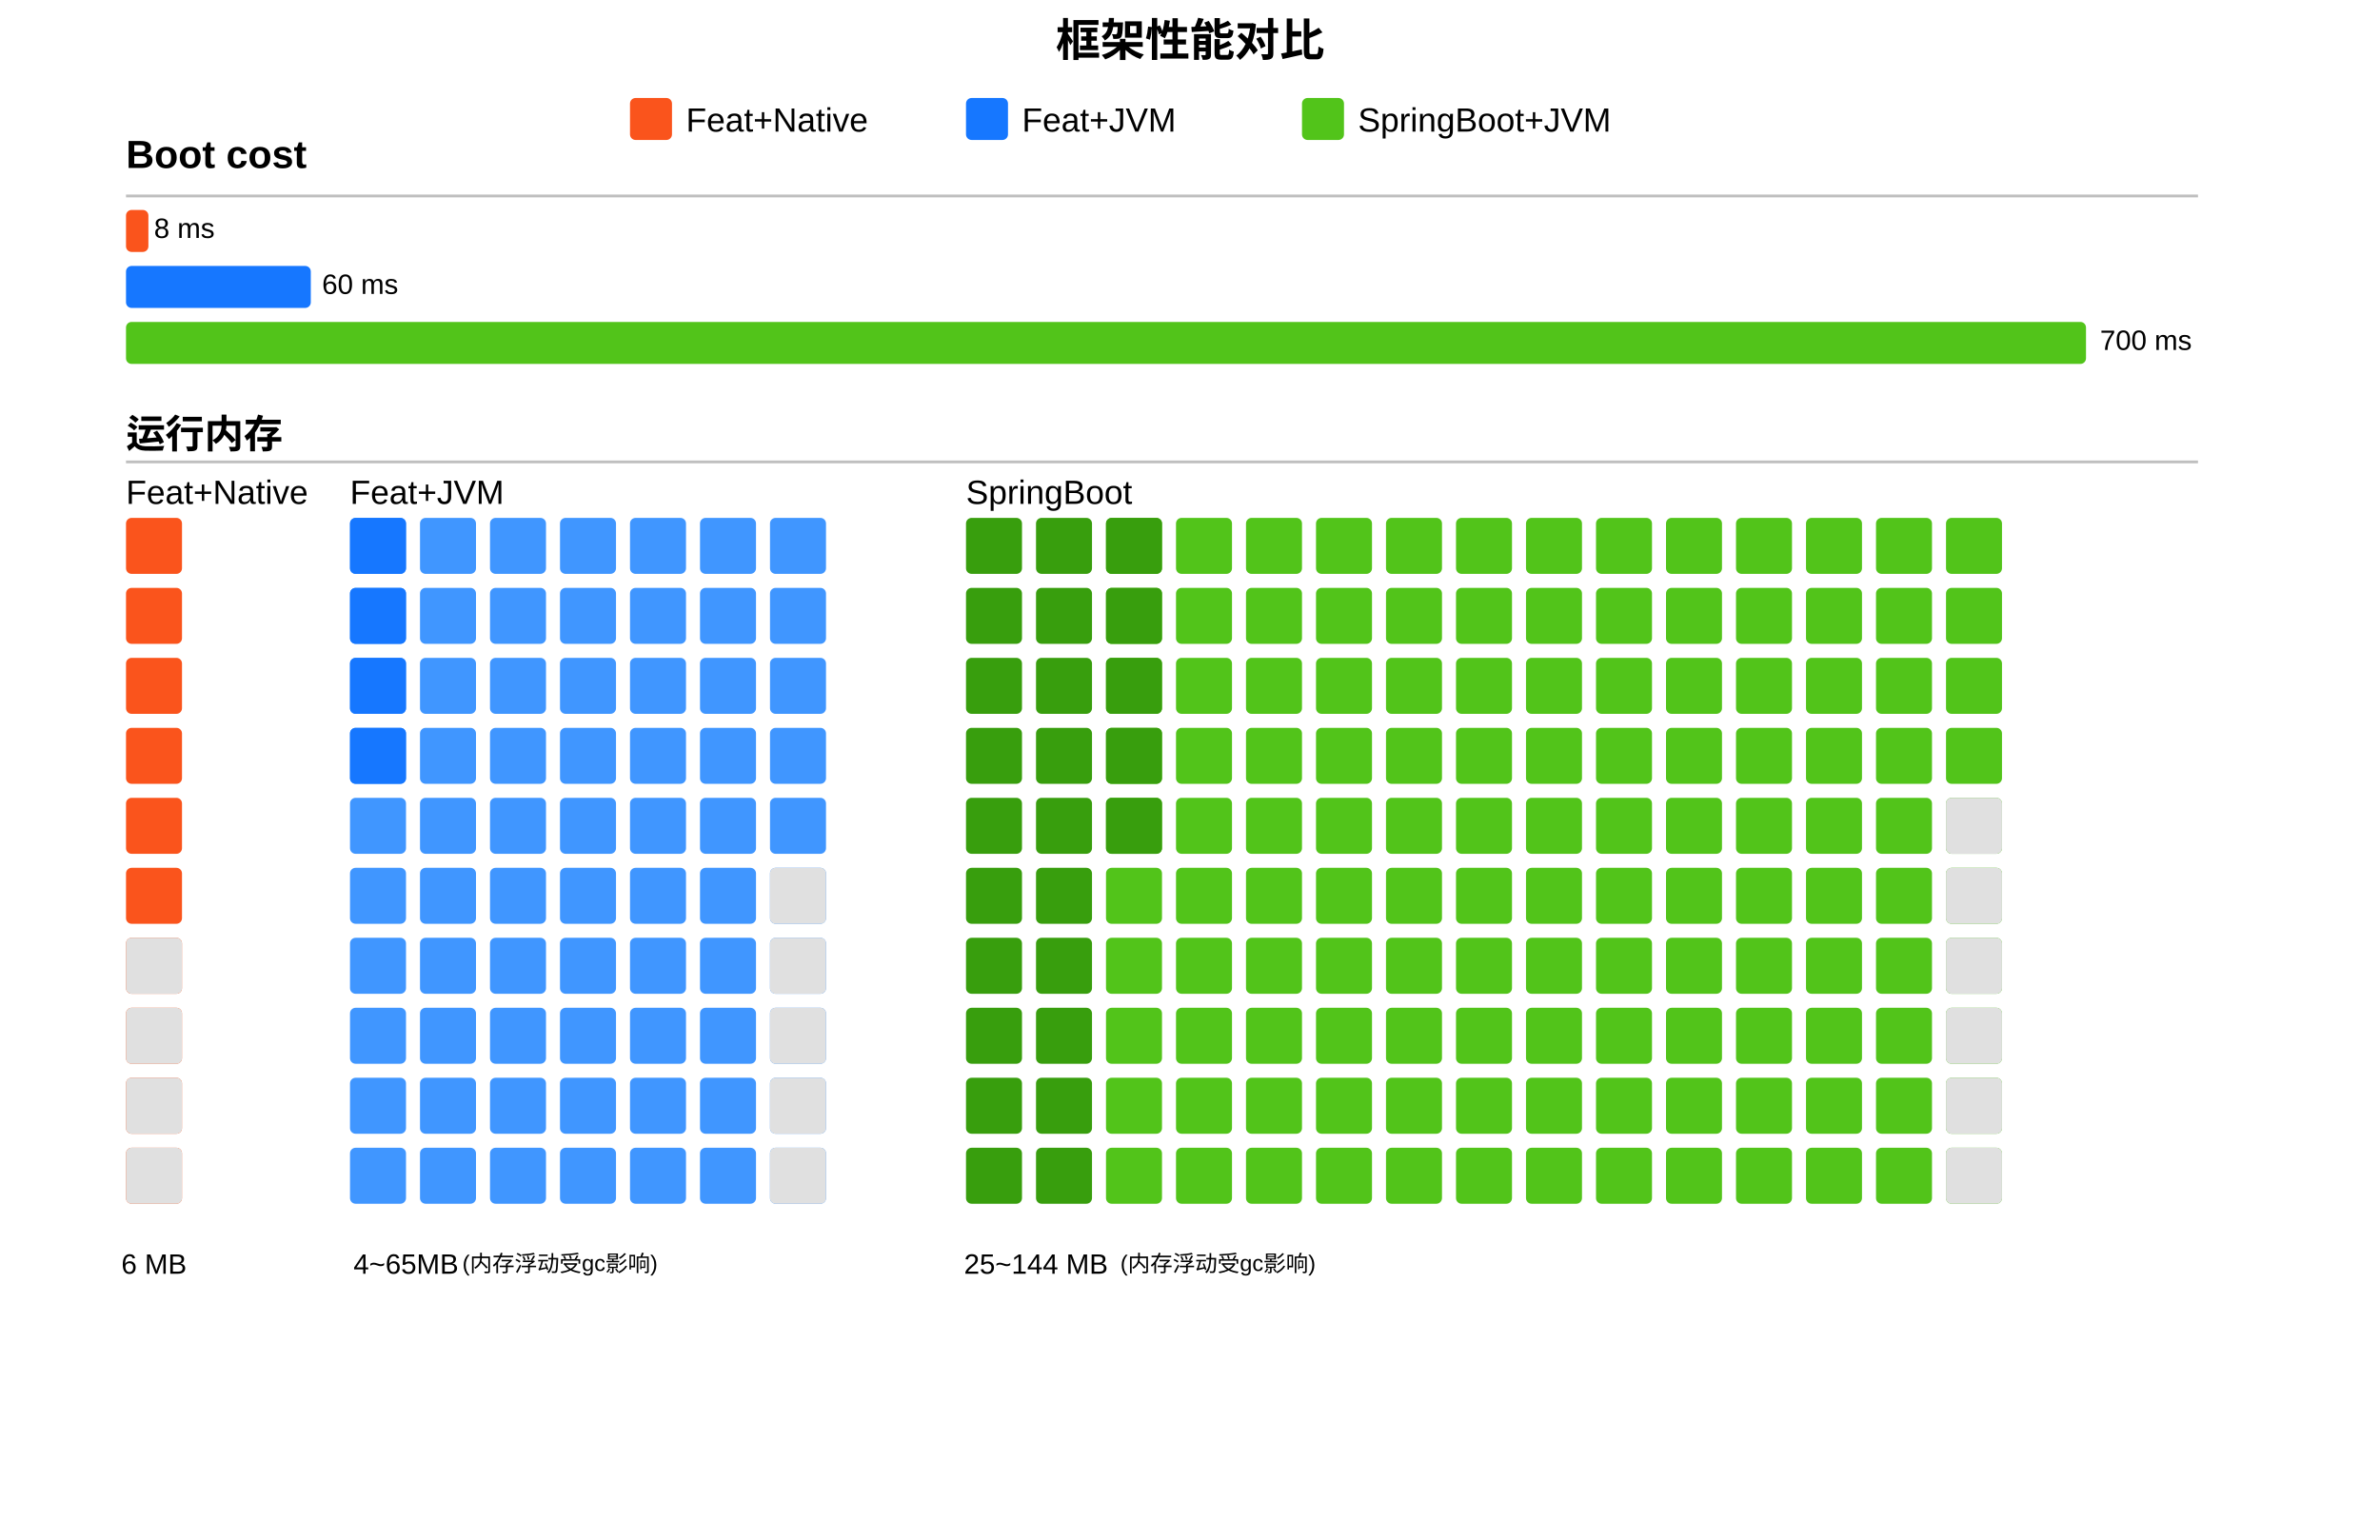
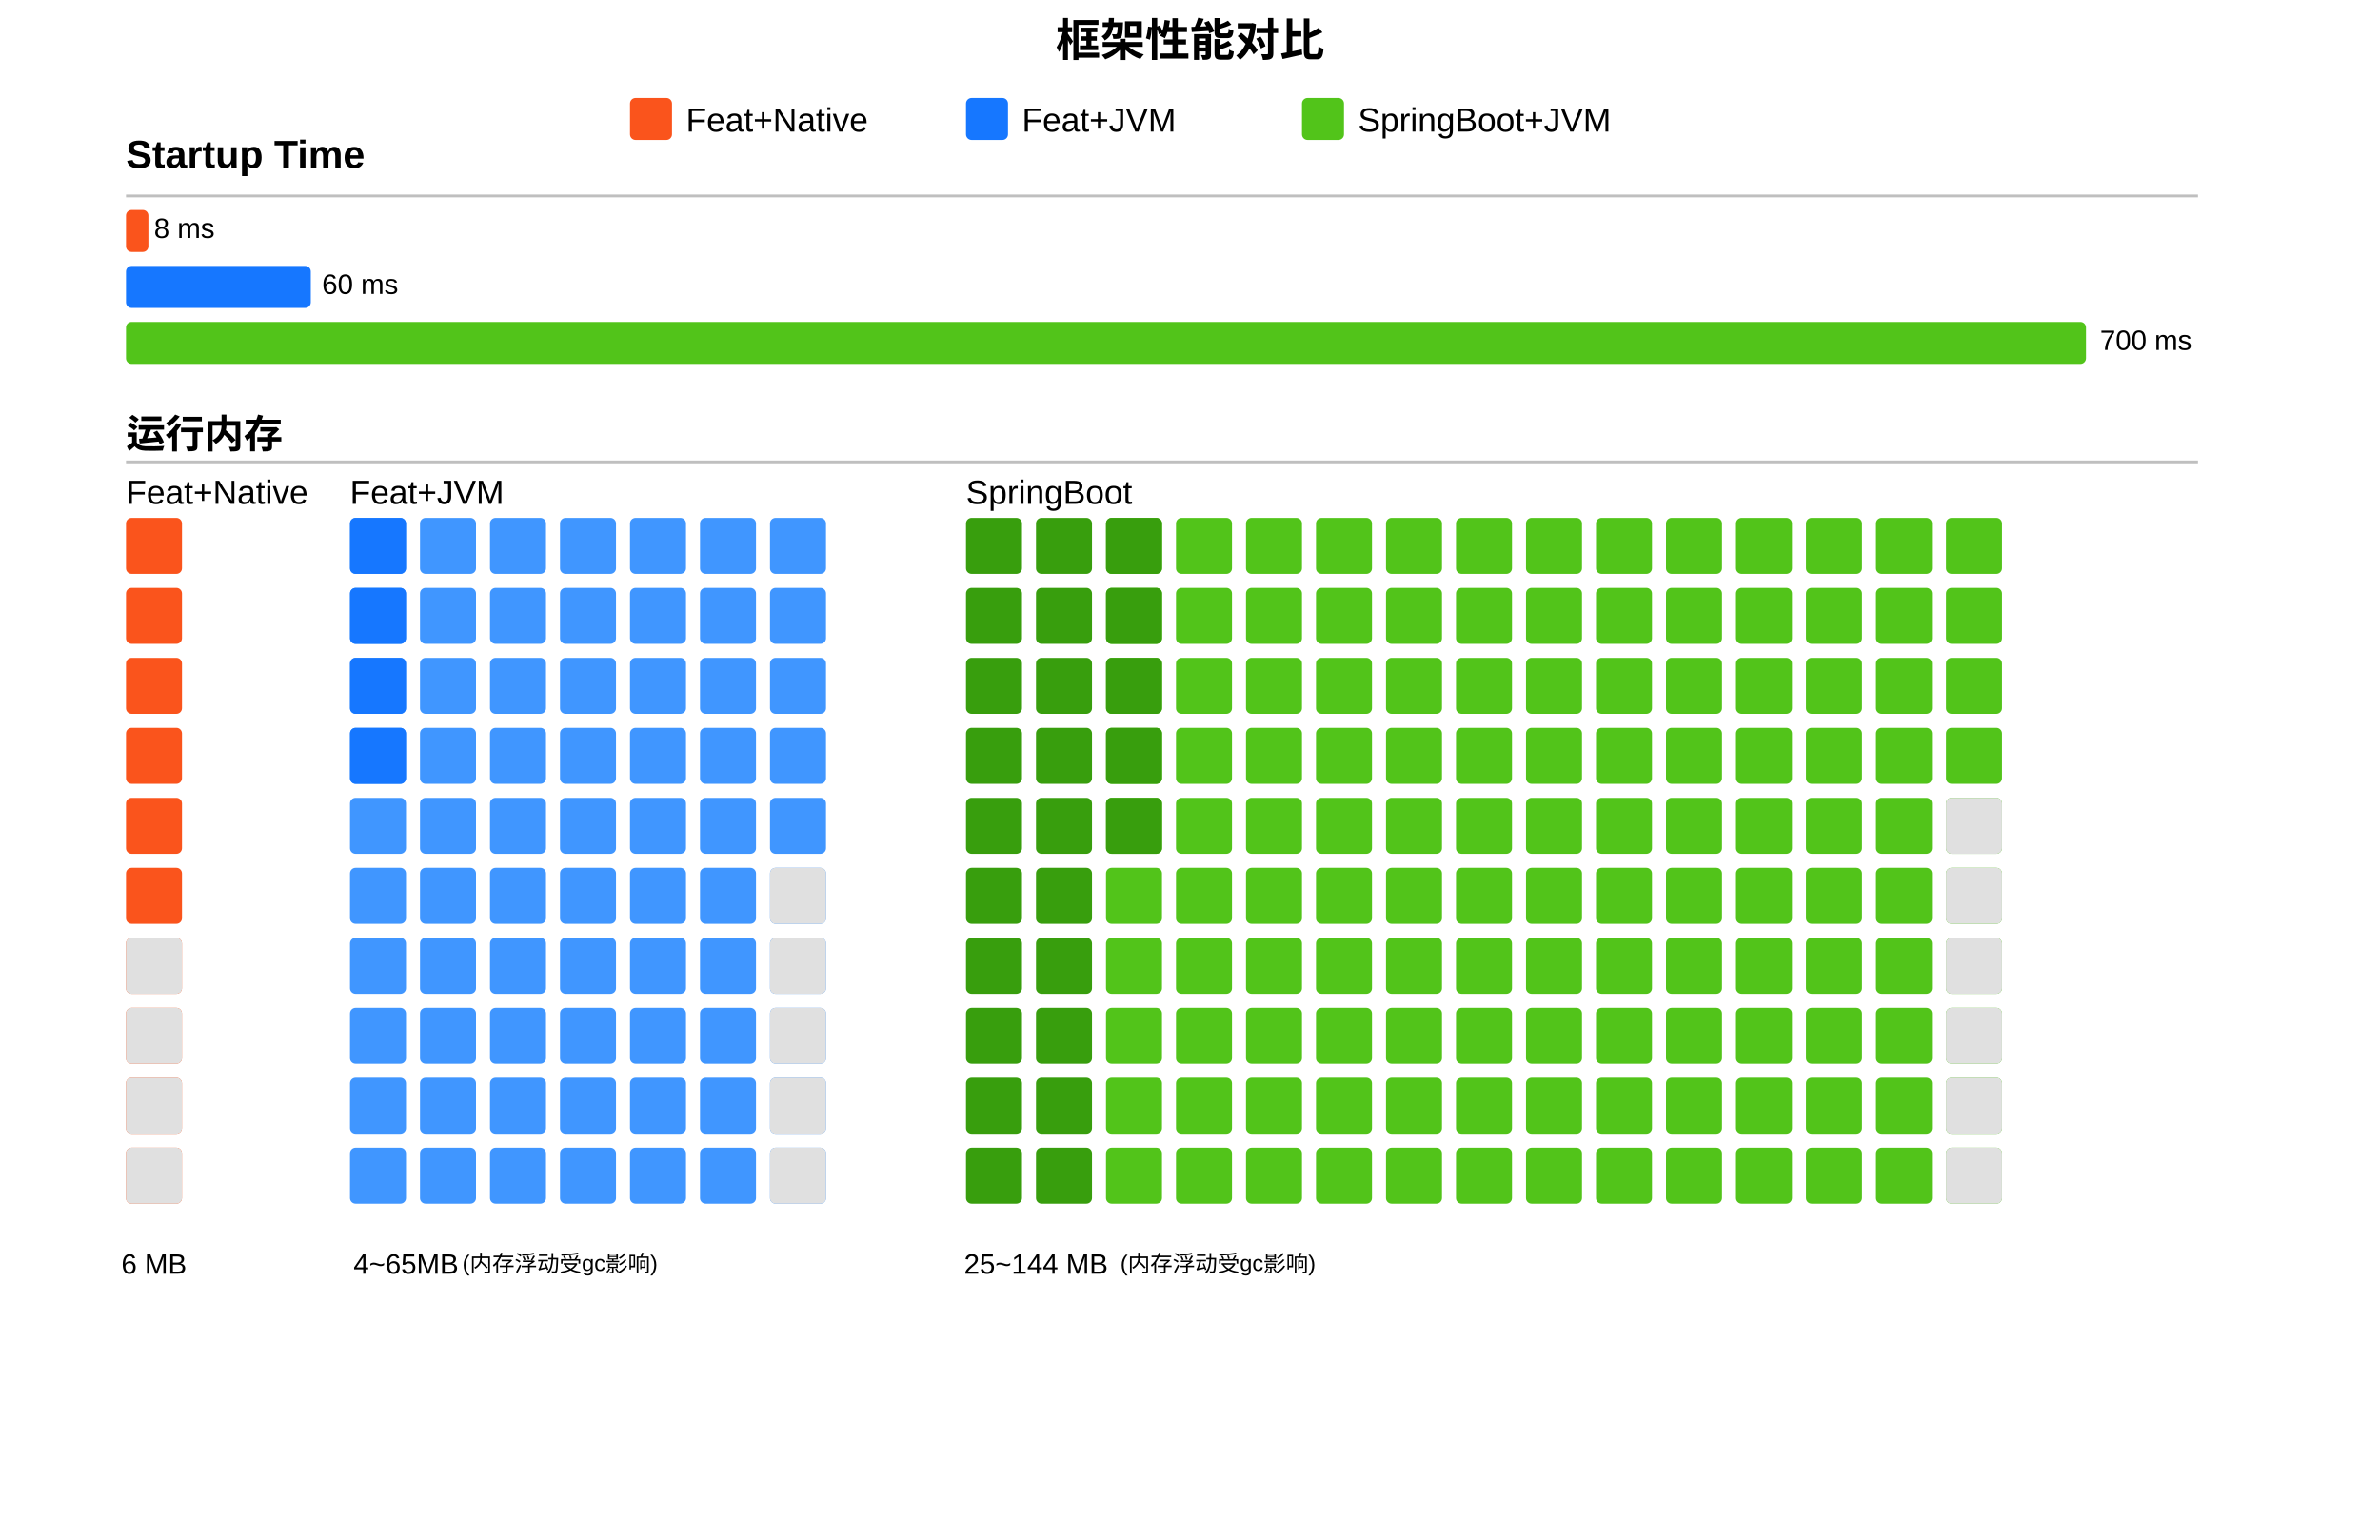
<svg xmlns="http://www.w3.org/2000/svg" width="850" height="550" viewBox="0 0 800 550" style="font-family:Arial">
  <text x="400" y="20" font-size="16" font-weight="bold" text-anchor="middle">框架性能对比</text>
  <g transform="translate(200 35)">
    <rect x="0" y="0" width="15" height="15" fill="#fa541c" rx="2" />
    <text x="20" y="12" font-size="12">Feat+Native</text>
    <rect x="120" y="0" width="15" height="15" fill="#1677ff" rx="2" />
    <text x="140" y="12" font-size="12">Feat+JVM</text>
    <rect x="240" y="0" width="15" height="15" fill="#52c41a" rx="2" />
    <text x="260" y="12" font-size="12">SpringBoot+JVM</text>
  </g>
  <g transform="translate(10 60)">
-     <text x="10" y="0" font-size="14" font-weight="bold">Boot cost</text>
+     <text x="10" y="0" font-size="14" font-weight="bold">Startup Time</text>
    <line x1="10" y1="10" x2="750" y2="10" stroke="#bfbfbf" stroke-width="1" />
    <rect x="10" y="15" width="8" height="15" fill="#fa541c" rx="2">
      <animate attributeName="width" from="0" to="8" dur="0.8s" fill="freeze" />
    </rect>
    <text x="20" y="25" font-size="10" fill="#000">8 ms</text>
    <rect x="10" y="35" width="66" height="15" fill="#1677ff" rx="2">
      <animate attributeName="width" from="0" to="66" dur="0.8s" begin="0.2s" fill="freeze" />
    </rect>
    <text x="80" y="45" font-size="10" fill="#000">60 ms</text>
    <rect x="10" y="55" width="700" height="15" fill="#52c41a" rx="2">
      <animate attributeName="width" from="0" to="700" dur="0.8s" begin="0.4s" fill="freeze" />
    </rect>
    <text x="715" y="65" font-size="10" fill="#000">700 ms</text>
  </g>
  <text x="20" y="160" font-size="14" font-weight="bold">运行内存</text>
  <line x1="20" y1="165" x2="760" y2="165" stroke="#bfbfbf" stroke-width="1" />
  <symbol id="column-template">
    <rect x="0" y="0" width="20" height="20" fill="currentColor" rx="2">
        </rect>
    <rect x="0" y="25" width="20" height="20" fill="currentColor" rx="2">
        </rect>
    <rect x="0" y="50" width="20" height="20" fill="currentColor" rx="2">
        </rect>
    <rect x="0" y="75" width="20" height="20" fill="currentColor" rx="2">
        </rect>
    <rect x="0" y="100" width="20" height="20" fill="currentColor" rx="2">
        </rect>
    <rect x="0" y="125" width="20" height="20" fill="currentColor" rx="2">
        </rect>
    <rect x="0" y="150" width="20" height="20" fill="currentColor" rx="2">
        </rect>
    <rect x="0" y="175" width="20" height="20" fill="currentColor" rx="2">
        </rect>
    <rect x="0" y="200" width="20" height="20" fill="currentColor" rx="2">
        </rect>
    <rect x="0" y="225" width="20" height="20" fill="currentColor" rx="2">
        </rect>
  </symbol>
  <g transform="translate(20 185)">
    <text x="0" y="-5" font-size="12">Feat+Native</text>
    <use href="#column-template" x="0" y="0" style="color: #fa541c;" />
    <rect x="0" y="150" width="20" height="20" fill="#e0e0e0" rx="2">
        </rect>
    <rect x="0" y="175" width="20" height="20" fill="#e0e0e0" rx="2">
        </rect>
    <rect x="0" y="200" width="20" height="20" fill="#e0e0e0" rx="2">
        </rect>
    <rect x="0" y="225" width="20" height="20" fill="#e0e0e0" rx="2">
        </rect>
    <text x="10" y="270" font-size="10" text-anchor="middle">6 MB</text>
  </g>
  <g transform="translate(100 185)">
    <text x="0" y="-5" font-size="12">Feat+JVM</text>
    <use href="#column-template" x="0" y="0" style="color: #4096ff;" />
    <rect x="0" y="0" width="20" height="20" fill="#1677ff" rx="2">
        </rect>
    <rect x="0" y="25" width="20" height="20" fill="#1677ff" rx="2">
        </rect>
    <rect x="0" y="50" width="20" height="20" fill="#1677ff" rx="2">
        </rect>
    <rect x="0" y="75" width="20" height="20" fill="#1677ff" rx="2">
        </rect>
    <use href="#column-template" x="25" y="0" style="color: #4096ff;" />
    <use href="#column-template" x="50" y="0" style="color: #4096ff;" />
    <use href="#column-template" x="75" y="0" style="color: #4096ff;" />
    <use href="#column-template" x="100" y="0" style="color: #4096ff;" />
    <use href="#column-template" x="125" y="0" style="color: #4096ff;" />
    <use href="#column-template" x="150" y="0" style="color: #4096ff;" />
    <rect x="150" y="125" width="20" height="20" fill="#e0e0e0" rx="2">
        </rect>
    <rect x="150" y="150" width="20" height="20" fill="#e0e0e0" rx="2">
        </rect>
    <rect x="150" y="175" width="20" height="20" fill="#e0e0e0" rx="2">
        </rect>
    <rect x="150" y="200" width="20" height="20" fill="#e0e0e0" rx="2">
        </rect>
    <rect x="150" y="225" width="20" height="20" fill="#e0e0e0" rx="2">
        </rect>
    <text x="20" y="270" font-size="10" text-anchor="middle">4~65MB</text>
    <text x="75" y="269" font-size="8" text-anchor="middle">(内存浮动受gc影响)</text>
  </g>
  <g transform="translate(320 185)">
    <text x="0" y="-5" font-size="12">SpringBoot</text>
    <use href="#column-template" x="0" y="0" style="color: #389e0d;" />
    <use href="#column-template" x="25" y="0" style="color: #389e0d;" />
    <use href="#column-template" x="50" y="0" style="color: #52c41a;" />
    <rect x="50" y="0" width="20" height="20" fill="#389e0d" rx="2">
        </rect>
    <rect x="50" y="25" width="20" height="20" fill="#389e0d" rx="2">
        </rect>
    <rect x="50" y="50" width="20" height="20" fill="#389e0d" rx="2">
        </rect>
    <rect x="50" y="75" width="20" height="20" fill="#389e0d" rx="2">
        </rect>
    <rect x="50" y="100" width="20" height="20" fill="#389e0d" rx="2">
        </rect>
    <use href="#column-template" x="75" y="0" style="color: #52c41a;" />
    <use href="#column-template" x="100" y="0" style="color: #52c41a;" />
    <use href="#column-template" x="125" y="0" style="color: #52c41a;" />
    <use href="#column-template" x="150" y="0" style="color: #52c41a;" />
    <use href="#column-template" x="175" y="0" style="color: #52c41a;" />
    <use href="#column-template" x="200" y="0" style="color: #52c41a;" />
    <use href="#column-template" x="225" y="0" style="color: #52c41a;" />
    <use href="#column-template" x="250" y="0" style="color: #52c41a;" />
    <use href="#column-template" x="275" y="0" style="color: #52c41a;" />
    <use href="#column-template" x="300" y="0" style="color: #52c41a;" />
    <use href="#column-template" x="325" y="0" style="color: #52c41a;" />
    <use href="#column-template" x="350" y="0" style="color: #52c41a;" />
    <rect x="350" y="100" width="20" height="20" fill="#e0e0e0" rx="2">
        </rect>
    <rect x="350" y="125" width="20" height="20" fill="#e0e0e0" rx="2">
        </rect>
    <rect x="350" y="150" width="20" height="20" fill="#e0e0e0" rx="2">
        </rect>
    <rect x="350" y="175" width="20" height="20" fill="#e0e0e0" rx="2">
        </rect>
    <rect x="350" y="200" width="20" height="20" fill="#e0e0e0" rx="2">
        </rect>
    <rect x="350" y="225" width="20" height="20" fill="#e0e0e0" rx="2">
        </rect>
    <text x="25" y="270" font-size="10" text-anchor="middle">25~144 MB</text>
    <text x="90" y="269" font-size="8" text-anchor="middle">(内存浮动受gc影响)</text>
  </g>
</svg>
